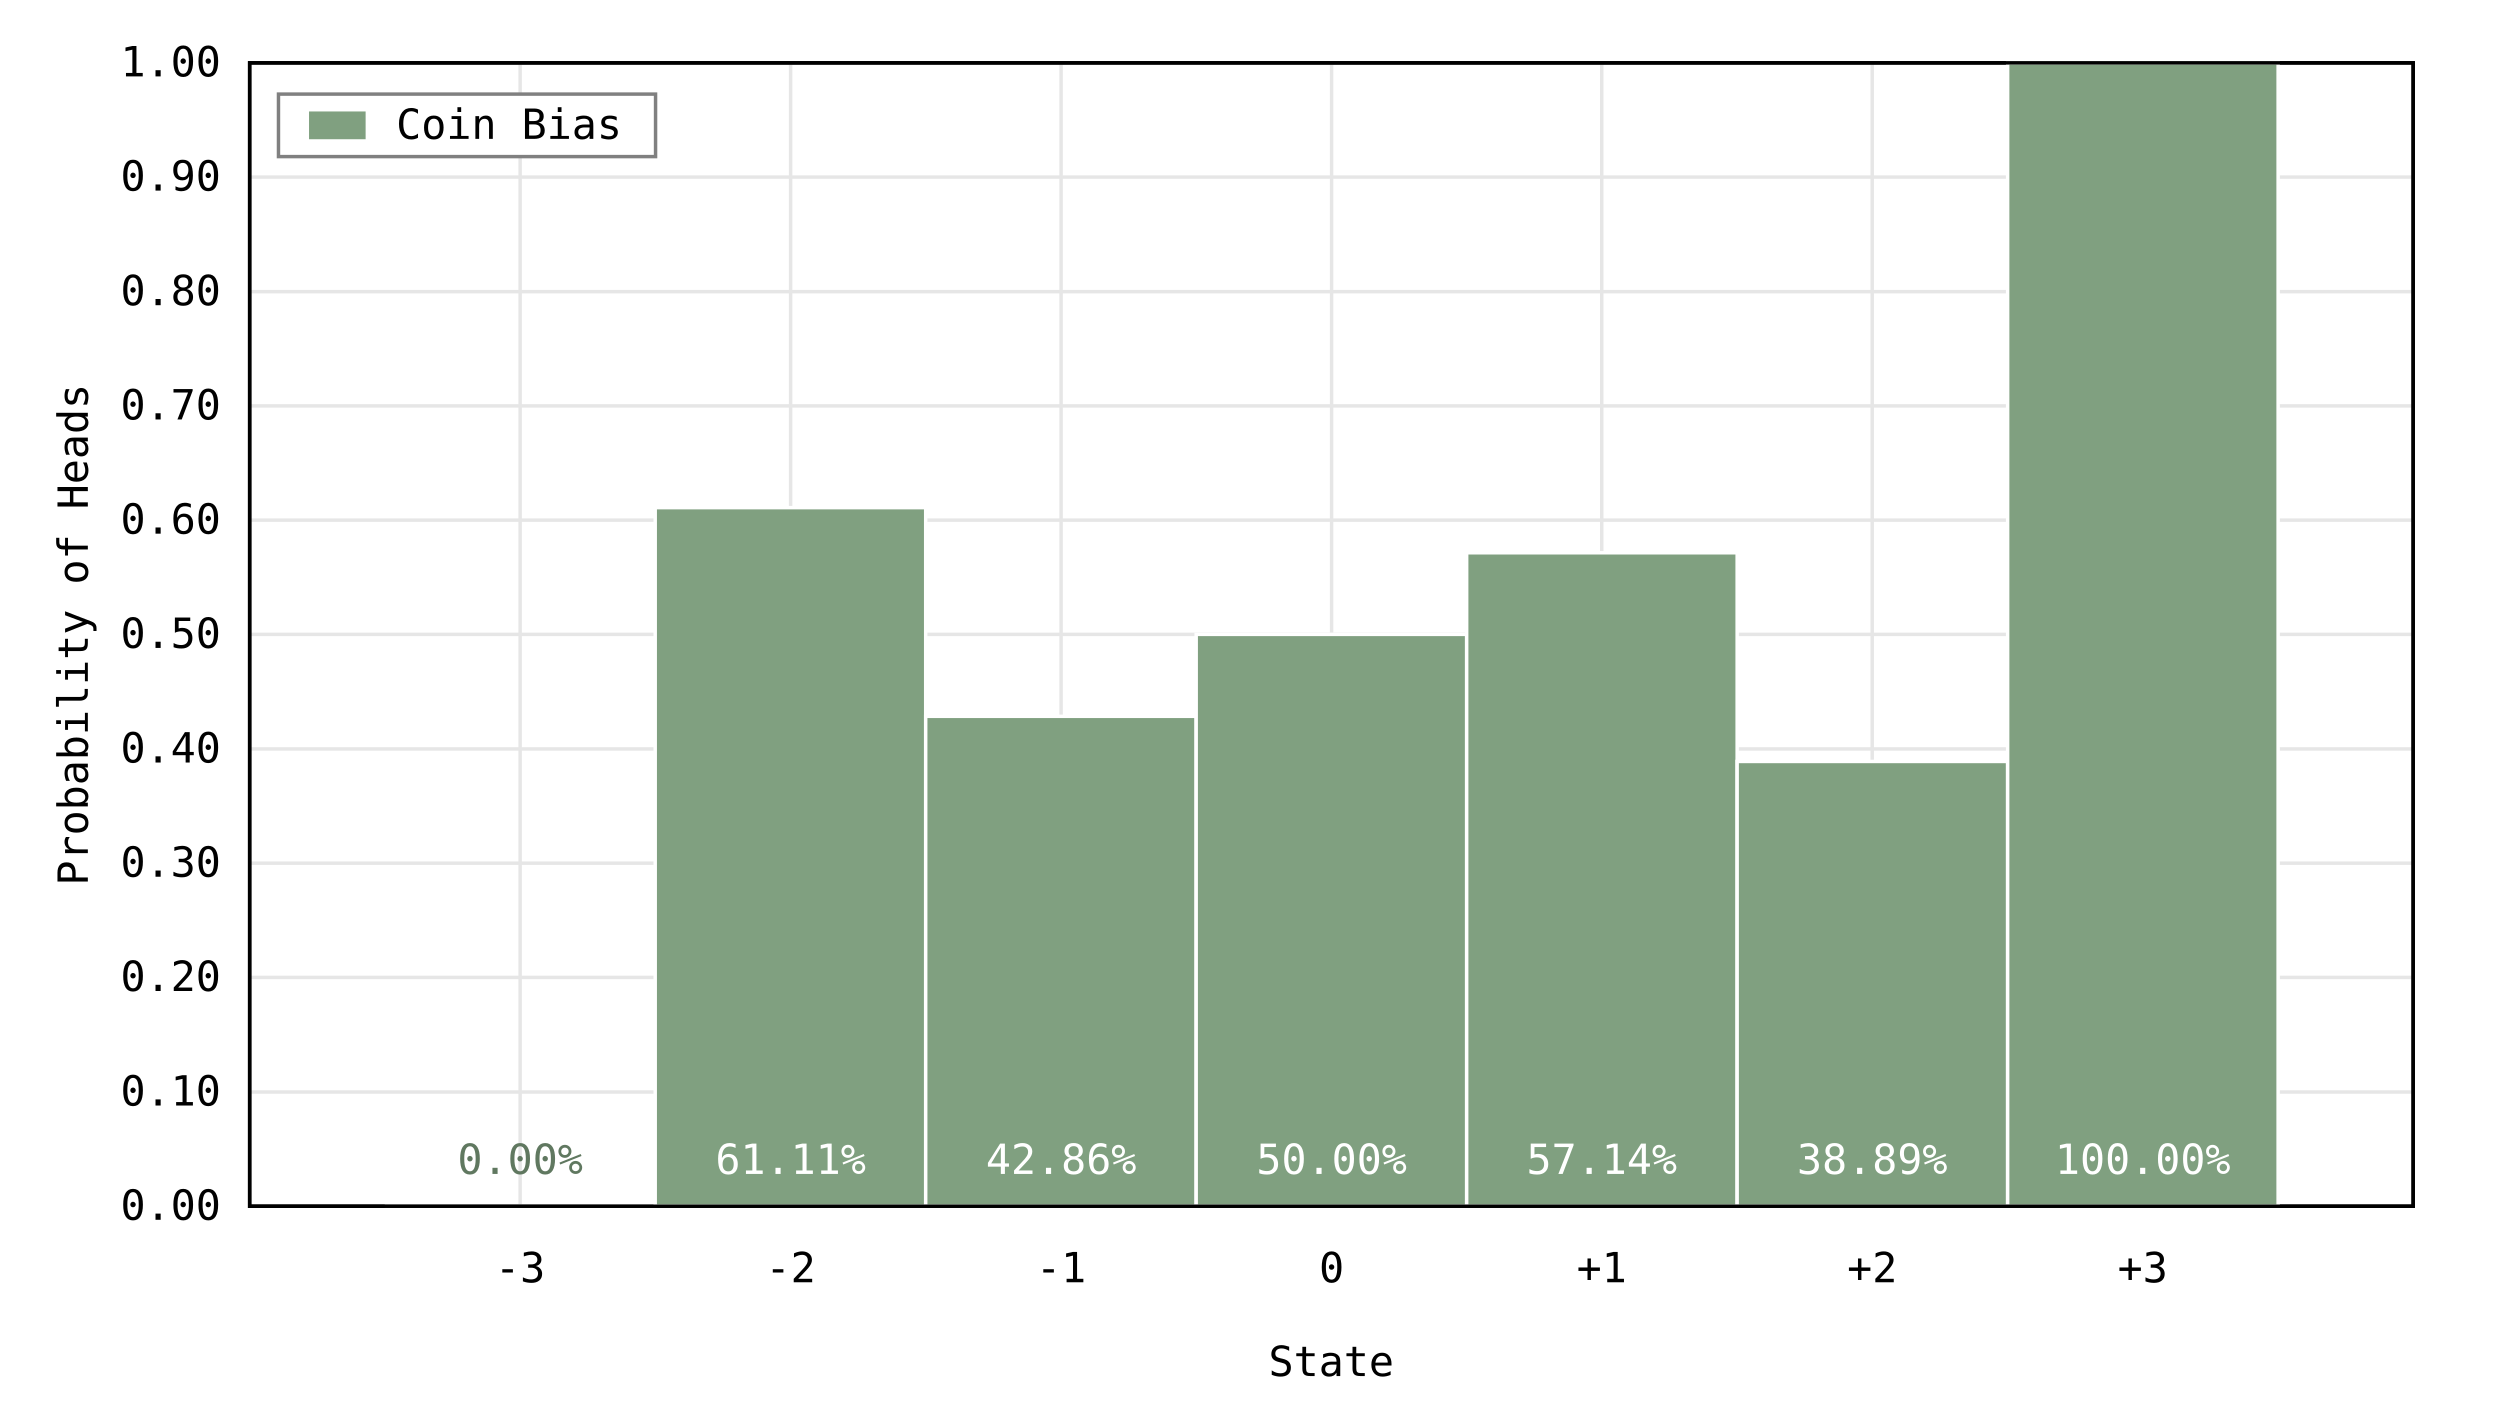
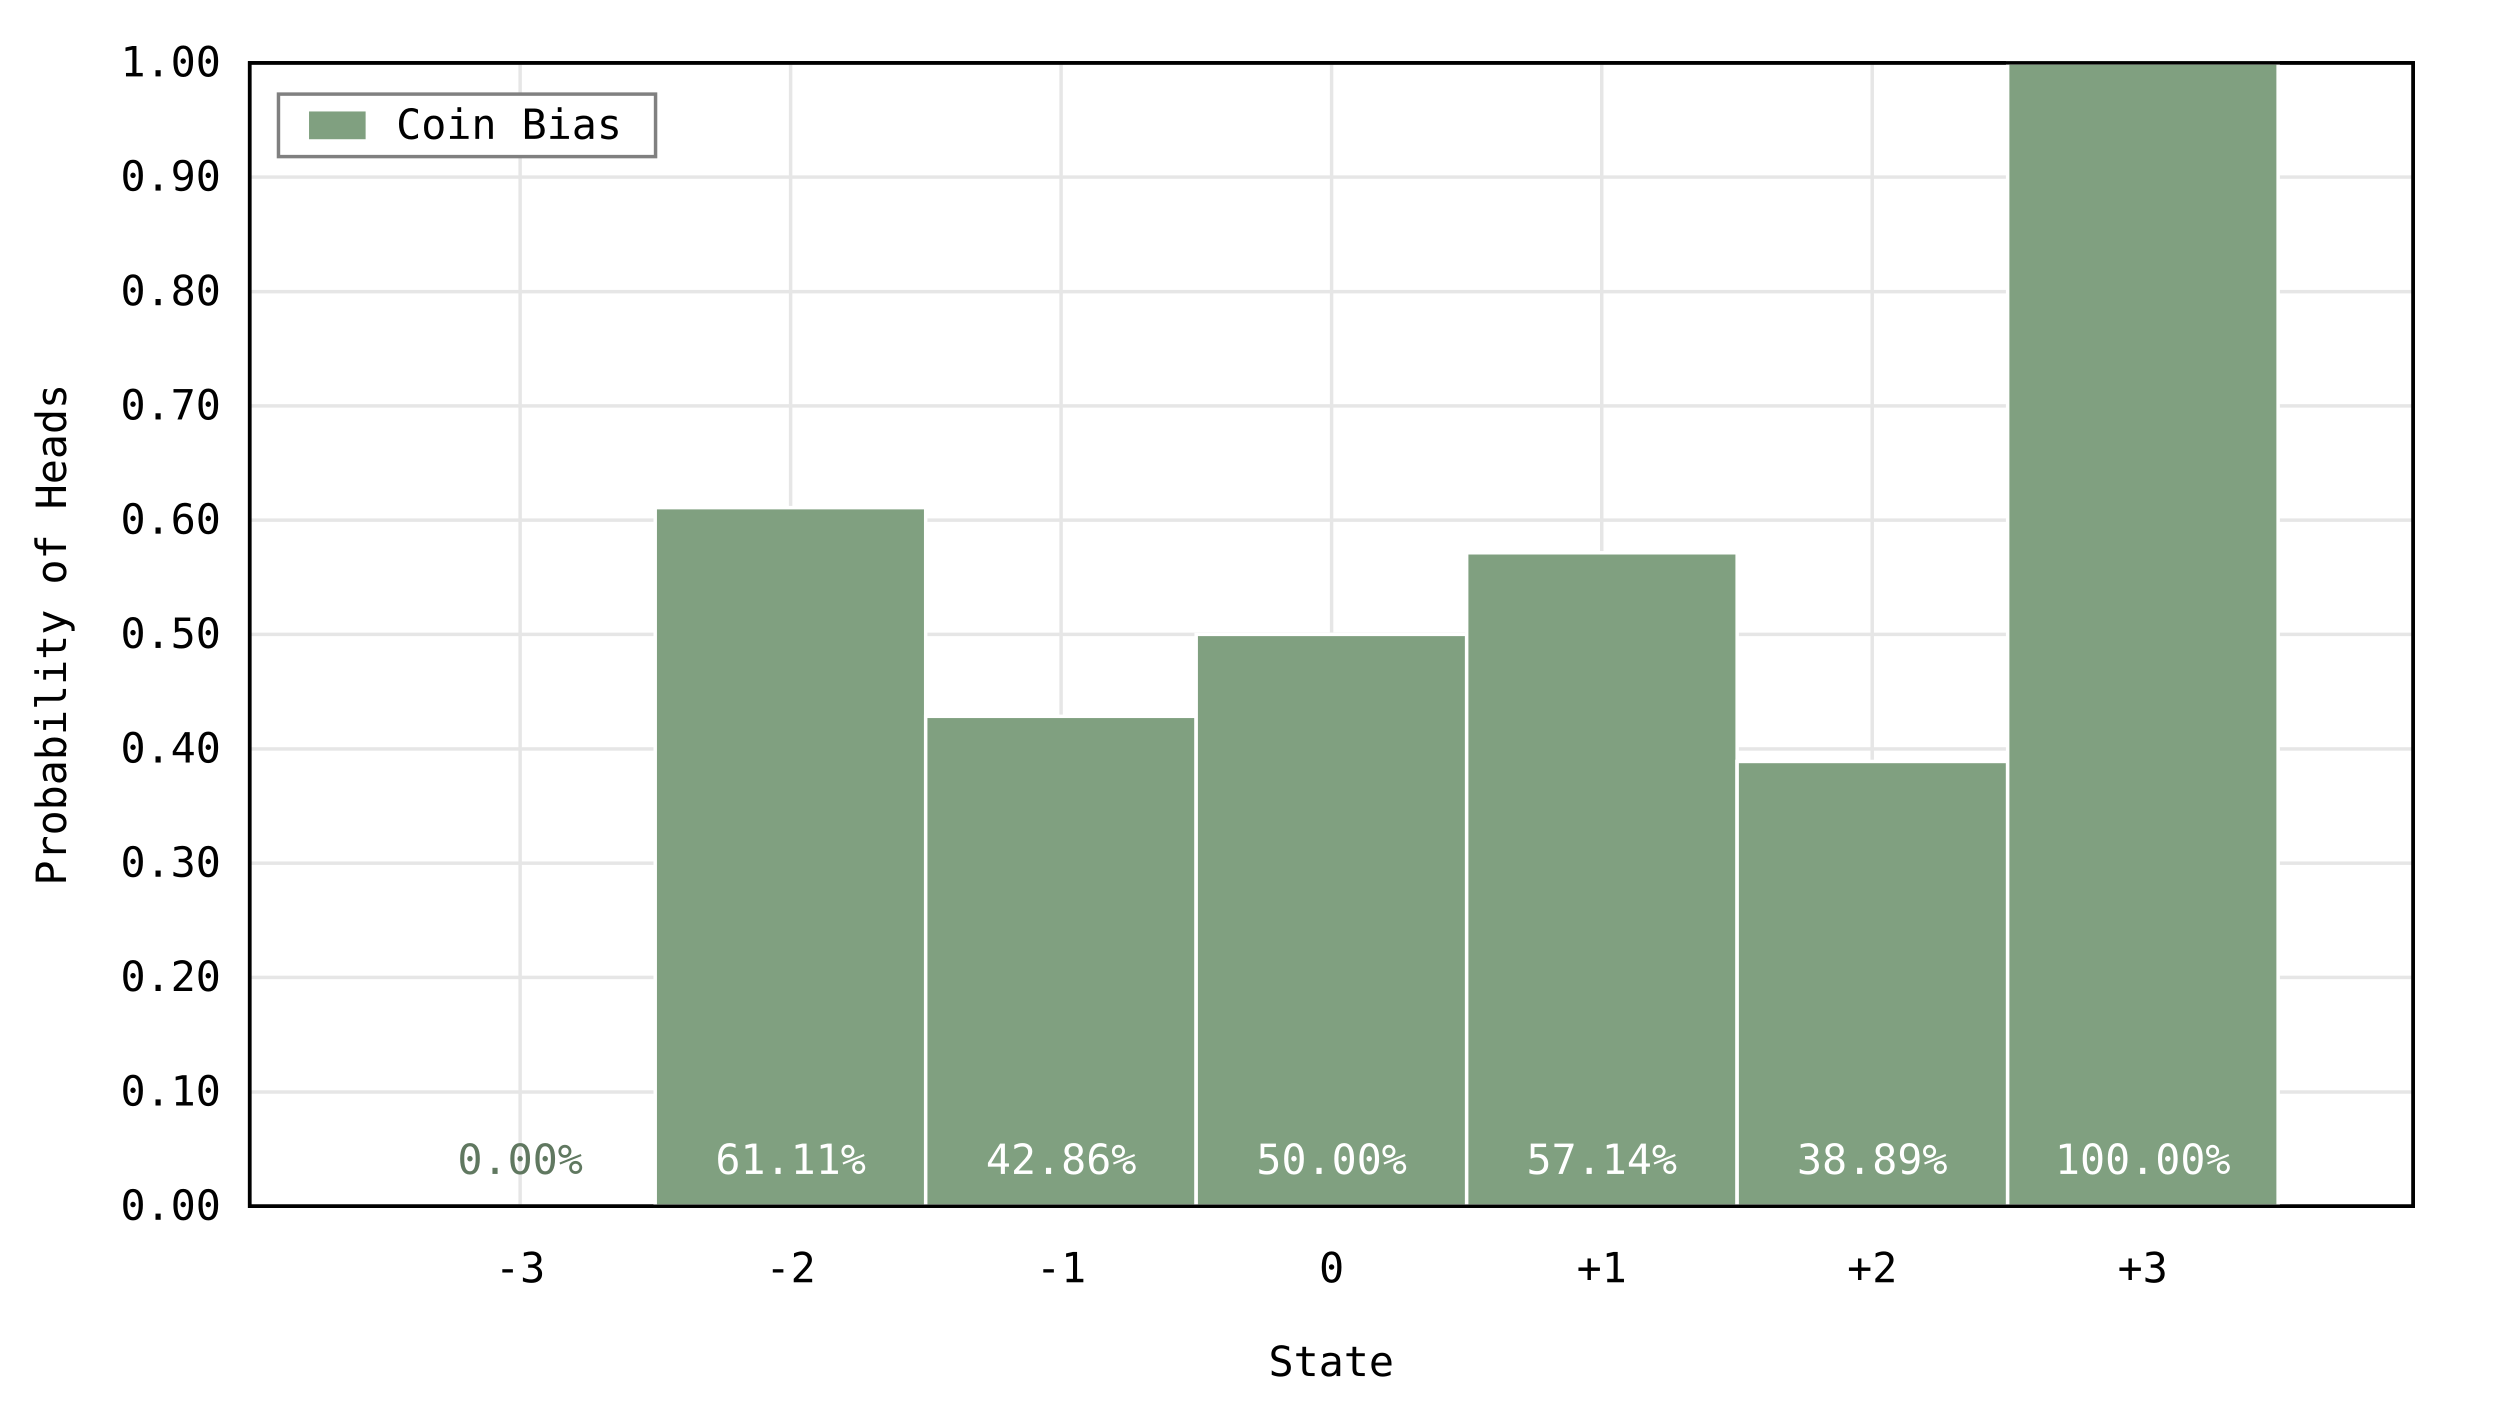
<svg xmlns="http://www.w3.org/2000/svg" xmlns:xlink="http://www.w3.org/1999/xlink" width="720" height="405" viewBox="0 0 720 405">
  <g id="gnuplot_canvas">
    <rect x="0" y="0" width="720" height="405" fill="none" />
    <defs>
      <circle id="gpDot" r="0.5" stroke-width="0.5" stroke="currentColor" />
      <path id="gpPt0" stroke-width="0.222" stroke="currentColor" d="M-1,0 h2 M0,-1 v2" />
      <path id="gpPt1" stroke-width="0.222" stroke="currentColor" d="M-1,-1 L1,1 M1,-1 L-1,1" />
      <path id="gpPt2" stroke-width="0.222" stroke="currentColor" d="M-1,0 L1,0 M0,-1 L0,1 M-1,-1 L1,1 M-1,1 L1,-1" />
      <rect id="gpPt3" stroke-width="0.222" stroke="currentColor" x="-1" y="-1" width="2" height="2" />
      <rect id="gpPt4" stroke-width="0.222" stroke="currentColor" fill="currentColor" x="-1" y="-1" width="2" height="2" />
      <circle id="gpPt5" stroke-width="0.222" stroke="currentColor" cx="0" cy="0" r="1" />
      <use xlink:href="#gpPt5" id="gpPt6" fill="currentColor" stroke="none" />
      <path id="gpPt7" stroke-width="0.222" stroke="currentColor" d="M0,-1.33 L-1.33,0.67 L1.33,0.67 z" />
      <use xlink:href="#gpPt7" id="gpPt8" fill="currentColor" stroke="none" />
      <use xlink:href="#gpPt7" id="gpPt9" stroke="currentColor" transform="rotate(180)" />
      <use xlink:href="#gpPt9" id="gpPt10" fill="currentColor" stroke="none" />
      <use xlink:href="#gpPt3" id="gpPt11" stroke="currentColor" transform="rotate(45)" />
      <use xlink:href="#gpPt11" id="gpPt12" fill="currentColor" stroke="none" />
      <path id="gpPt13" stroke-width="0.222" stroke="currentColor" d="M0,1.330 L1.265,0.411 L0.782,-1.067 L-0.782,-1.076 L-1.265,0.411 z" />
      <use xlink:href="#gpPt13" id="gpPt14" fill="currentColor" stroke="none" />
      <filter id="textbox" filterUnits="objectBoundingBox" x="0" y="0" height="1" width="1">
        <feFlood flood-color="white" flood-opacity="1" result="bgnd" />
        <feComposite in="SourceGraphic" in2="bgnd" operator="atop" />
      </filter>
      <filter id="greybox" filterUnits="objectBoundingBox" x="0" y="0" height="1" width="1">
        <feFlood flood-color="lightgrey" flood-opacity="1" result="grey" />
        <feComposite in="SourceGraphic" in2="grey" operator="atop" />
      </filter>
    </defs>
    <g fill="none" color="white" stroke="currentColor" stroke-width="1.00" stroke-linecap="butt" stroke-linejoin="miter">
</g>
    <g fill="none" color="black" stroke="currentColor" stroke-width="1.00" stroke-linecap="butt" stroke-linejoin="miter">
</g>
    <g fill="none" color="black" stroke="currentColor" stroke-width="1.00" stroke-linecap="butt" stroke-linejoin="miter">
      <path stroke="rgb(230, 230, 230)" class="gridline" d="M71.9,347.4 L695.0,347.4  " />
    </g>
    <g fill="none" color="black" stroke="currentColor" stroke-width="1.00" stroke-linecap="butt" stroke-linejoin="miter">
      <path stroke="black" d="M71.9,347.4 M695.0,347.4  " />
      <g transform="translate(63.6,351.3)" stroke="none" fill="black" font-family="Consolas, Menlo, monospace" font-size="12.00" text-anchor="end">
        <text>
          <tspan font-family="Consolas, Menlo, monospace">0.00</tspan>
        </text>
      </g>
    </g>
    <g fill="none" color="black" stroke="currentColor" stroke-width="1.00" stroke-linecap="butt" stroke-linejoin="miter">
</g>
    <g fill="none" color="black" stroke="currentColor" stroke-width="1.00" stroke-linecap="butt" stroke-linejoin="miter">
      <path stroke="rgb(230, 230, 230)" class="gridline" d="M71.9,314.5 L695.0,314.5  " />
    </g>
    <g fill="none" color="black" stroke="currentColor" stroke-width="1.00" stroke-linecap="butt" stroke-linejoin="miter">
      <path stroke="black" d="M71.9,314.5 M695.0,314.5  " />
      <g transform="translate(63.6,318.4)" stroke="none" fill="black" font-family="Consolas, Menlo, monospace" font-size="12.00" text-anchor="end">
        <text>
          <tspan font-family="Consolas, Menlo, monospace">0.10</tspan>
        </text>
      </g>
    </g>
    <g fill="none" color="black" stroke="currentColor" stroke-width="1.00" stroke-linecap="butt" stroke-linejoin="miter">
</g>
    <g fill="none" color="black" stroke="currentColor" stroke-width="1.00" stroke-linecap="butt" stroke-linejoin="miter">
      <path stroke="rgb(230, 230, 230)" class="gridline" d="M71.9,281.5 L695.0,281.5  " />
    </g>
    <g fill="none" color="black" stroke="currentColor" stroke-width="1.00" stroke-linecap="butt" stroke-linejoin="miter">
      <path stroke="black" d="M71.9,281.5 M695.0,281.5  " />
      <g transform="translate(63.6,285.4)" stroke="none" fill="black" font-family="Consolas, Menlo, monospace" font-size="12.00" text-anchor="end">
        <text>
          <tspan font-family="Consolas, Menlo, monospace">0.20</tspan>
        </text>
      </g>
    </g>
    <g fill="none" color="black" stroke="currentColor" stroke-width="1.00" stroke-linecap="butt" stroke-linejoin="miter">
</g>
    <g fill="none" color="black" stroke="currentColor" stroke-width="1.00" stroke-linecap="butt" stroke-linejoin="miter">
      <path stroke="rgb(230, 230, 230)" class="gridline" d="M71.9,248.6 L695.0,248.6  " />
    </g>
    <g fill="none" color="black" stroke="currentColor" stroke-width="1.00" stroke-linecap="butt" stroke-linejoin="miter">
      <path stroke="black" d="M71.9,248.6 M695.0,248.6  " />
      <g transform="translate(63.6,252.5)" stroke="none" fill="black" font-family="Consolas, Menlo, monospace" font-size="12.00" text-anchor="end">
        <text>
          <tspan font-family="Consolas, Menlo, monospace">0.30</tspan>
        </text>
      </g>
    </g>
    <g fill="none" color="black" stroke="currentColor" stroke-width="1.00" stroke-linecap="butt" stroke-linejoin="miter">
</g>
    <g fill="none" color="black" stroke="currentColor" stroke-width="1.00" stroke-linecap="butt" stroke-linejoin="miter">
      <path stroke="rgb(230, 230, 230)" class="gridline" d="M71.9,215.7 L695.0,215.7  " />
    </g>
    <g fill="none" color="black" stroke="currentColor" stroke-width="1.00" stroke-linecap="butt" stroke-linejoin="miter">
      <path stroke="black" d="M71.9,215.7 M695.0,215.7  " />
      <g transform="translate(63.6,219.6)" stroke="none" fill="black" font-family="Consolas, Menlo, monospace" font-size="12.00" text-anchor="end">
        <text>
          <tspan font-family="Consolas, Menlo, monospace">0.40</tspan>
        </text>
      </g>
    </g>
    <g fill="none" color="black" stroke="currentColor" stroke-width="1.00" stroke-linecap="butt" stroke-linejoin="miter">
</g>
    <g fill="none" color="black" stroke="currentColor" stroke-width="1.00" stroke-linecap="butt" stroke-linejoin="miter">
      <path stroke="rgb(230, 230, 230)" class="gridline" d="M71.9,182.7 L695.0,182.7  " />
    </g>
    <g fill="none" color="black" stroke="currentColor" stroke-width="1.00" stroke-linecap="butt" stroke-linejoin="miter">
      <path stroke="black" d="M71.9,182.7 M695.0,182.7  " />
      <g transform="translate(63.6,186.6)" stroke="none" fill="black" font-family="Consolas, Menlo, monospace" font-size="12.00" text-anchor="end">
        <text>
          <tspan font-family="Consolas, Menlo, monospace">0.50</tspan>
        </text>
      </g>
    </g>
    <g fill="none" color="black" stroke="currentColor" stroke-width="1.00" stroke-linecap="butt" stroke-linejoin="miter">
</g>
    <g fill="none" color="black" stroke="currentColor" stroke-width="1.00" stroke-linecap="butt" stroke-linejoin="miter">
      <path stroke="rgb(230, 230, 230)" class="gridline" d="M71.9,149.8 L695.0,149.8  " />
    </g>
    <g fill="none" color="black" stroke="currentColor" stroke-width="1.00" stroke-linecap="butt" stroke-linejoin="miter">
      <path stroke="black" d="M71.9,149.8 M695.0,149.8  " />
      <g transform="translate(63.6,153.7)" stroke="none" fill="black" font-family="Consolas, Menlo, monospace" font-size="12.00" text-anchor="end">
        <text>
          <tspan font-family="Consolas, Menlo, monospace">0.60</tspan>
        </text>
      </g>
    </g>
    <g fill="none" color="black" stroke="currentColor" stroke-width="1.00" stroke-linecap="butt" stroke-linejoin="miter">
</g>
    <g fill="none" color="black" stroke="currentColor" stroke-width="1.00" stroke-linecap="butt" stroke-linejoin="miter">
      <path stroke="rgb(230, 230, 230)" class="gridline" d="M71.9,116.9 L695.0,116.9  " />
    </g>
    <g fill="none" color="black" stroke="currentColor" stroke-width="1.00" stroke-linecap="butt" stroke-linejoin="miter">
      <path stroke="black" d="M71.9,116.9 M695.0,116.9  " />
      <g transform="translate(63.6,120.8)" stroke="none" fill="black" font-family="Consolas, Menlo, monospace" font-size="12.00" text-anchor="end">
        <text>
          <tspan font-family="Consolas, Menlo, monospace">0.70</tspan>
        </text>
      </g>
    </g>
    <g fill="none" color="black" stroke="currentColor" stroke-width="1.00" stroke-linecap="butt" stroke-linejoin="miter">
</g>
    <g fill="none" color="black" stroke="currentColor" stroke-width="1.00" stroke-linecap="butt" stroke-linejoin="miter">
      <path stroke="rgb(230, 230, 230)" class="gridline" d="M71.9,84.0 L695.0,84.0  " />
    </g>
    <g fill="none" color="black" stroke="currentColor" stroke-width="1.00" stroke-linecap="butt" stroke-linejoin="miter">
      <path stroke="black" d="M71.9,84.0 M695.0,84.0  " />
      <g transform="translate(63.6,87.9)" stroke="none" fill="black" font-family="Consolas, Menlo, monospace" font-size="12.00" text-anchor="end">
        <text>
          <tspan font-family="Consolas, Menlo, monospace">0.80</tspan>
        </text>
      </g>
    </g>
    <g fill="none" color="black" stroke="currentColor" stroke-width="1.00" stroke-linecap="butt" stroke-linejoin="miter">
</g>
    <g fill="none" color="black" stroke="currentColor" stroke-width="1.00" stroke-linecap="butt" stroke-linejoin="miter">
      <path stroke="rgb(230, 230, 230)" class="gridline" d="M71.9,51.0 L695.0,51.0  " />
    </g>
    <g fill="none" color="black" stroke="currentColor" stroke-width="1.00" stroke-linecap="butt" stroke-linejoin="miter">
      <path stroke="black" d="M71.9,51.0 M695.0,51.0  " />
      <g transform="translate(63.6,54.9)" stroke="none" fill="black" font-family="Consolas, Menlo, monospace" font-size="12.00" text-anchor="end">
        <text>
          <tspan font-family="Consolas, Menlo, monospace">0.90</tspan>
        </text>
      </g>
    </g>
    <g fill="none" color="black" stroke="currentColor" stroke-width="1.00" stroke-linecap="butt" stroke-linejoin="miter">
</g>
    <g fill="none" color="black" stroke="currentColor" stroke-width="1.00" stroke-linecap="butt" stroke-linejoin="miter">
      <path stroke="rgb(230, 230, 230)" class="gridline" d="M71.9,18.1 L695.0,18.1  " />
    </g>
    <g fill="none" color="black" stroke="currentColor" stroke-width="1.00" stroke-linecap="butt" stroke-linejoin="miter">
      <path stroke="black" d="M71.9,18.1 M695.0,18.1  " />
      <g transform="translate(63.6,22.0)" stroke="none" fill="black" font-family="Consolas, Menlo, monospace" font-size="12.00" text-anchor="end">
        <text>
          <tspan font-family="Consolas, Menlo, monospace">1.00</tspan>
        </text>
      </g>
    </g>
    <g fill="none" color="black" stroke="currentColor" stroke-width="1.00" stroke-linecap="butt" stroke-linejoin="miter">
</g>
    <g fill="none" color="black" stroke="currentColor" stroke-width="1.00" stroke-linecap="butt" stroke-linejoin="miter">
      <path stroke="rgb(230, 230, 230)" class="gridline" d="M149.8,347.4 L149.8,45.1 M149.8,27.1 L149.8,18.1  " />
    </g>
    <g fill="none" color="black" stroke="currentColor" stroke-width="1.00" stroke-linecap="butt" stroke-linejoin="miter">
      <path stroke="black" d="M149.8,347.4 M149.8,18.1  " />
      <g transform="translate(149.8,369.3)" stroke="none" fill="black" font-family="Consolas, Menlo, monospace" font-size="12.00" text-anchor="middle">
        <text>
          <tspan font-family="Consolas, Menlo, monospace">-3</tspan>
        </text>
      </g>
    </g>
    <g fill="none" color="black" stroke="currentColor" stroke-width="1.00" stroke-linecap="butt" stroke-linejoin="miter">
</g>
    <g fill="none" color="black" stroke="currentColor" stroke-width="1.00" stroke-linecap="butt" stroke-linejoin="miter">
      <path stroke="rgb(230, 230, 230)" class="gridline" d="M227.7,347.4 L227.7,18.1  " />
    </g>
    <g fill="none" color="black" stroke="currentColor" stroke-width="1.00" stroke-linecap="butt" stroke-linejoin="miter">
      <path stroke="black" d="M227.7,347.4 M227.7,18.1  " />
      <g transform="translate(227.7,369.3)" stroke="none" fill="black" font-family="Consolas, Menlo, monospace" font-size="12.00" text-anchor="middle">
        <text>
          <tspan font-family="Consolas, Menlo, monospace">-2</tspan>
        </text>
      </g>
    </g>
    <g fill="none" color="black" stroke="currentColor" stroke-width="1.00" stroke-linecap="butt" stroke-linejoin="miter">
</g>
    <g fill="none" color="black" stroke="currentColor" stroke-width="1.00" stroke-linecap="butt" stroke-linejoin="miter">
      <path stroke="rgb(230, 230, 230)" class="gridline" d="M305.6,347.4 L305.6,18.1  " />
    </g>
    <g fill="none" color="black" stroke="currentColor" stroke-width="1.00" stroke-linecap="butt" stroke-linejoin="miter">
      <path stroke="black" d="M305.6,347.4 M305.6,18.1  " />
      <g transform="translate(305.6,369.3)" stroke="none" fill="black" font-family="Consolas, Menlo, monospace" font-size="12.00" text-anchor="middle">
        <text>
          <tspan font-family="Consolas, Menlo, monospace">-1</tspan>
        </text>
      </g>
    </g>
    <g fill="none" color="black" stroke="currentColor" stroke-width="1.00" stroke-linecap="butt" stroke-linejoin="miter">
</g>
    <g fill="none" color="black" stroke="currentColor" stroke-width="1.00" stroke-linecap="butt" stroke-linejoin="miter">
      <path stroke="rgb(230, 230, 230)" class="gridline" d="M383.5,347.4 L383.5,18.1  " />
    </g>
    <g fill="none" color="black" stroke="currentColor" stroke-width="1.00" stroke-linecap="butt" stroke-linejoin="miter">
      <path stroke="black" d="M383.5,347.4 M383.5,18.1  " />
      <g transform="translate(383.5,369.3)" stroke="none" fill="black" font-family="Consolas, Menlo, monospace" font-size="12.00" text-anchor="middle">
        <text>
          <tspan font-family="Consolas, Menlo, monospace"> 0</tspan>
        </text>
      </g>
    </g>
    <g fill="none" color="black" stroke="currentColor" stroke-width="1.00" stroke-linecap="butt" stroke-linejoin="miter">
</g>
    <g fill="none" color="black" stroke="currentColor" stroke-width="1.00" stroke-linecap="butt" stroke-linejoin="miter">
      <path stroke="rgb(230, 230, 230)" class="gridline" d="M461.3,347.4 L461.3,18.1  " />
    </g>
    <g fill="none" color="black" stroke="currentColor" stroke-width="1.00" stroke-linecap="butt" stroke-linejoin="miter">
      <path stroke="black" d="M461.3,347.4 M461.3,18.1  " />
      <g transform="translate(461.3,369.3)" stroke="none" fill="black" font-family="Consolas, Menlo, monospace" font-size="12.00" text-anchor="middle">
        <text>
          <tspan font-family="Consolas, Menlo, monospace">+1</tspan>
        </text>
      </g>
    </g>
    <g fill="none" color="black" stroke="currentColor" stroke-width="1.00" stroke-linecap="butt" stroke-linejoin="miter">
</g>
    <g fill="none" color="black" stroke="currentColor" stroke-width="1.00" stroke-linecap="butt" stroke-linejoin="miter">
      <path stroke="rgb(230, 230, 230)" class="gridline" d="M539.2,347.4 L539.2,18.1  " />
    </g>
    <g fill="none" color="black" stroke="currentColor" stroke-width="1.00" stroke-linecap="butt" stroke-linejoin="miter">
      <path stroke="black" d="M539.2,347.4 M539.2,18.1  " />
      <g transform="translate(539.2,369.3)" stroke="none" fill="black" font-family="Consolas, Menlo, monospace" font-size="12.00" text-anchor="middle">
        <text>
          <tspan font-family="Consolas, Menlo, monospace">+2</tspan>
        </text>
      </g>
    </g>
    <g fill="none" color="black" stroke="currentColor" stroke-width="1.00" stroke-linecap="butt" stroke-linejoin="miter">
</g>
    <g fill="none" color="black" stroke="currentColor" stroke-width="1.00" stroke-linecap="butt" stroke-linejoin="miter">
      <path stroke="rgb(230, 230, 230)" class="gridline" d="M617.1,347.4 L617.1,18.1  " />
    </g>
    <g fill="none" color="black" stroke="currentColor" stroke-width="1.00" stroke-linecap="butt" stroke-linejoin="miter">
      <path stroke="black" d="M617.1,347.4 M617.1,18.1  " />
      <g transform="translate(617.1,369.3)" stroke="none" fill="black" font-family="Consolas, Menlo, monospace" font-size="12.00" text-anchor="middle">
        <text>
          <tspan font-family="Consolas, Menlo, monospace">+3</tspan>
        </text>
      </g>
    </g>
    <g fill="none" color="black" stroke="currentColor" stroke-width="1.00" stroke-linecap="butt" stroke-linejoin="miter">
</g>
    <g fill="none" color="black" stroke="currentColor" stroke-width="1.00" stroke-linecap="butt" stroke-linejoin="miter">
      <path stroke="black" d="M71.9,18.1 L71.9,347.4 L695.0,347.4 L695.0,18.1 L71.9,18.1 Z  " />
    </g>
    <g fill="none" color="black" stroke="currentColor" stroke-width="1.00" stroke-linecap="butt" stroke-linejoin="miter">
-       <g transform="translate(25.3,182.8) rotate(270)" stroke="none" fill="black" font-family="Consolas, Menlo, monospace" font-size="12.00" text-anchor="middle">
+       <g transform="translate(19.0,182.8) rotate(270)" stroke="none" fill="black" font-family="Consolas, Menlo, monospace" font-size="12.00" text-anchor="middle">
        <text>
          <tspan font-family="Consolas, Menlo, monospace">Probability of Heads</tspan>
        </text>
      </g>
    </g>
    <g fill="none" color="black" stroke="currentColor" stroke-width="1.00" stroke-linecap="butt" stroke-linejoin="miter">
      <g transform="translate(383.4,396.3)" stroke="none" fill="black" font-family="Consolas, Menlo, monospace" font-size="12.00" text-anchor="middle">
        <text>
          <tspan font-family="Consolas, Menlo, monospace">State</tspan>
        </text>
      </g>
    </g>
    <g fill="none" color="black" stroke="currentColor" stroke-width="1.00" stroke-linecap="butt" stroke-linejoin="miter">
</g>
    <g fill="none" color="black" stroke="currentColor" stroke-width="1.00" stroke-linecap="butt" stroke-linejoin="miter">
      <path stroke="rgb(128, 128, 128)" d="M80.2,45.1 L80.2,27.1 L188.8,27.1 L188.8,45.1 L80.2,45.1 Z  " />
    </g>
    <g id="gnuplot_plot_1">
      <g fill="none" color="black" stroke="currentColor" stroke-width="1.00" stroke-linecap="butt" stroke-linejoin="miter">
        <g transform="translate(114.1,40.0)" stroke="none" fill="black" font-family="Consolas, Menlo, monospace" font-size="12.00" text-anchor="start">
          <text>
            <tspan font-family="Consolas, Menlo, monospace">Coin Bias</tspan>
          </text>
        </g>
      </g>
      <g fill="none" color="black" stroke="currentColor" stroke-width="1.00" stroke-linecap="butt" stroke-linejoin="miter">
        <g stroke="none" shape-rendering="crispEdges">
          <polygon fill="rgb(128, 160, 128)" points="88.5,40.6 105.8,40.6 105.8,31.6 88.5,31.6 " />
        </g>
        <path stroke="rgb(255, 255, 255)" d="M88.5,40.6 L105.8,40.6 L105.8,31.6 L88.5,31.6 L88.5,40.6 Z  " />
-       </g>
-       <g fill="none" color="black" stroke="currentColor" stroke-width="1.00" stroke-linecap="butt" stroke-linejoin="miter">
-         <g stroke="none" shape-rendering="crispEdges">
-           <polygon fill="rgb(128, 160, 128)" points="110.8,347.4 188.8,347.4 188.8,347.3 110.8,347.3 " />
-         </g>
-         <path stroke="rgb(255, 255, 255)" d="M110.8,347.4 L188.7,347.4 L110.8,347.4 Z  " />
      </g>
      <g fill="none" color="black" stroke="currentColor" stroke-width="1.00" stroke-linecap="butt" stroke-linejoin="miter">
        <g stroke="none" shape-rendering="crispEdges">
          <polygon fill="rgb(128, 160, 128)" points="188.7,347.4 266.7,347.4 266.7,146.1 188.7,146.1 " />
        </g>
        <path stroke="rgb(255, 255, 255)" d="M188.7,347.4 L188.7,146.2 L266.6,146.2 L266.6,347.4 L188.7,347.4 Z  " />
      </g>
      <g fill="none" color="black" stroke="currentColor" stroke-width="1.00" stroke-linecap="butt" stroke-linejoin="miter">
        <g stroke="none" shape-rendering="crispEdges">
          <polygon fill="rgb(128, 160, 128)" points="266.6,347.4 344.6,347.4 344.6,206.2 266.6,206.2 " />
        </g>
        <path stroke="rgb(255, 255, 255)" d="M266.6,347.4 L266.6,206.3 L344.5,206.3 L344.5,347.4 L266.6,347.4 Z  " />
      </g>
      <g fill="none" color="black" stroke="currentColor" stroke-width="1.00" stroke-linecap="butt" stroke-linejoin="miter">
        <g stroke="none" shape-rendering="crispEdges">
          <polygon fill="rgb(128, 160, 128)" points="344.5,347.4 422.5,347.4 422.5,182.6 344.5,182.6 " />
        </g>
        <path stroke="rgb(255, 255, 255)" d="M344.5,347.4 L344.5,182.7 L422.4,182.7 L422.4,347.4 L344.5,347.4 Z  " />
      </g>
      <g fill="none" color="black" stroke="currentColor" stroke-width="1.00" stroke-linecap="butt" stroke-linejoin="miter">
        <g stroke="none" shape-rendering="crispEdges">
          <polygon fill="rgb(128, 160, 128)" points="422.4,347.4 500.4,347.4 500.4,159.1 422.4,159.1 " />
        </g>
        <path stroke="rgb(255, 255, 255)" d="M422.4,347.4 L422.4,159.2 L500.3,159.2 L500.3,347.4 L422.4,347.4 Z  " />
      </g>
      <g fill="none" color="black" stroke="currentColor" stroke-width="1.00" stroke-linecap="butt" stroke-linejoin="miter">
        <g stroke="none" shape-rendering="crispEdges">
          <polygon fill="rgb(128, 160, 128)" points="500.3,347.4 578.3,347.4 578.3,219.2 500.3,219.2 " />
        </g>
        <path stroke="rgb(255, 255, 255)" d="M500.3,347.4 L500.3,219.3 L578.2,219.3 L578.2,347.4 L500.3,347.4 Z  " />
      </g>
      <g fill="none" color="black" stroke="currentColor" stroke-width="1.00" stroke-linecap="butt" stroke-linejoin="miter">
        <g stroke="none" shape-rendering="crispEdges">
          <polygon fill="rgb(128, 160, 128)" points="578.2,347.4 656.2,347.4 656.2,18.0 578.2,18.0 " />
        </g>
        <path stroke="rgb(255, 255, 255)" d="M578.2,347.4 L578.2,18.1 L656.1,18.1 L656.1,347.4 L578.2,347.4 Z  " />
      </g>
      <g fill="none" color="black" stroke="currentColor" stroke-width="1.00" stroke-linecap="butt" stroke-linejoin="miter">
</g>
    </g>
    <g id="gnuplot_plot_2">
      <g fill="none" color="black" stroke="currentColor" stroke-width="1.00" stroke-linecap="butt" stroke-linejoin="miter">
        <g transform="translate(227.7,338.1)" stroke="none" fill="rgb(255,255,255)" font-family="Consolas, Menlo, monospace" font-size="12.00" text-anchor="middle">
          <text>
            <tspan font-family="Consolas, Menlo, monospace">61.11%</tspan>
          </text>
        </g>
        <g transform="translate(305.6,338.1)" stroke="none" fill="rgb(255,255,255)" font-family="Consolas, Menlo, monospace" font-size="12.00" text-anchor="middle">
          <text>
            <tspan font-family="Consolas, Menlo, monospace">42.86%</tspan>
          </text>
        </g>
        <g transform="translate(383.5,338.1)" stroke="none" fill="rgb(255,255,255)" font-family="Consolas, Menlo, monospace" font-size="12.00" text-anchor="middle">
          <text>
            <tspan font-family="Consolas, Menlo, monospace">50.00%</tspan>
          </text>
        </g>
        <g transform="translate(461.3,338.1)" stroke="none" fill="rgb(255,255,255)" font-family="Consolas, Menlo, monospace" font-size="12.00" text-anchor="middle">
          <text>
            <tspan font-family="Consolas, Menlo, monospace">57.14%</tspan>
          </text>
        </g>
        <g transform="translate(539.2,338.1)" stroke="none" fill="rgb(255,255,255)" font-family="Consolas, Menlo, monospace" font-size="12.00" text-anchor="middle">
          <text>
            <tspan font-family="Consolas, Menlo, monospace">38.89%</tspan>
          </text>
        </g>
        <g transform="translate(617.1,338.1)" stroke="none" fill="rgb(255,255,255)" font-family="Consolas, Menlo, monospace" font-size="12.00" text-anchor="middle">
          <text>
            <tspan font-family="Consolas, Menlo, monospace">100.00%</tspan>
          </text>
        </g>
      </g>
    </g>
    <g id="gnuplot_plot_3">
      <g fill="none" color="black" stroke="currentColor" stroke-width="1.00" stroke-linecap="butt" stroke-linejoin="miter">
        <g transform="translate(149.8,338.1)" stroke="none" fill="rgb(96,120,96)" font-family="Consolas, Menlo, monospace" font-size="12.00" text-anchor="middle">
          <text>
            <tspan font-family="Consolas, Menlo, monospace">0.00%</tspan>
          </text>
        </g>
      </g>
    </g>
    <g fill="none" color="white" stroke="rgb( 96, 120,  96)" stroke-width="2.00" stroke-linecap="butt" stroke-linejoin="miter">
</g>
    <g fill="none" color="black" stroke="currentColor" stroke-width="2.00" stroke-linecap="butt" stroke-linejoin="miter">
</g>
    <g fill="none" color="black" stroke="black" stroke-width="1.00" stroke-linecap="butt" stroke-linejoin="miter">
</g>
    <g fill="none" color="black" stroke="currentColor" stroke-width="1.00" stroke-linecap="butt" stroke-linejoin="miter">
      <path stroke="black" d="M71.9,18.1 L71.9,347.4 L695.0,347.4 L695.0,18.1 L71.9,18.1 Z  " />
    </g>
    <g fill="none" color="black" stroke="currentColor" stroke-width="1.00" stroke-linecap="butt" stroke-linejoin="miter">
</g>
  </g>
</svg>
